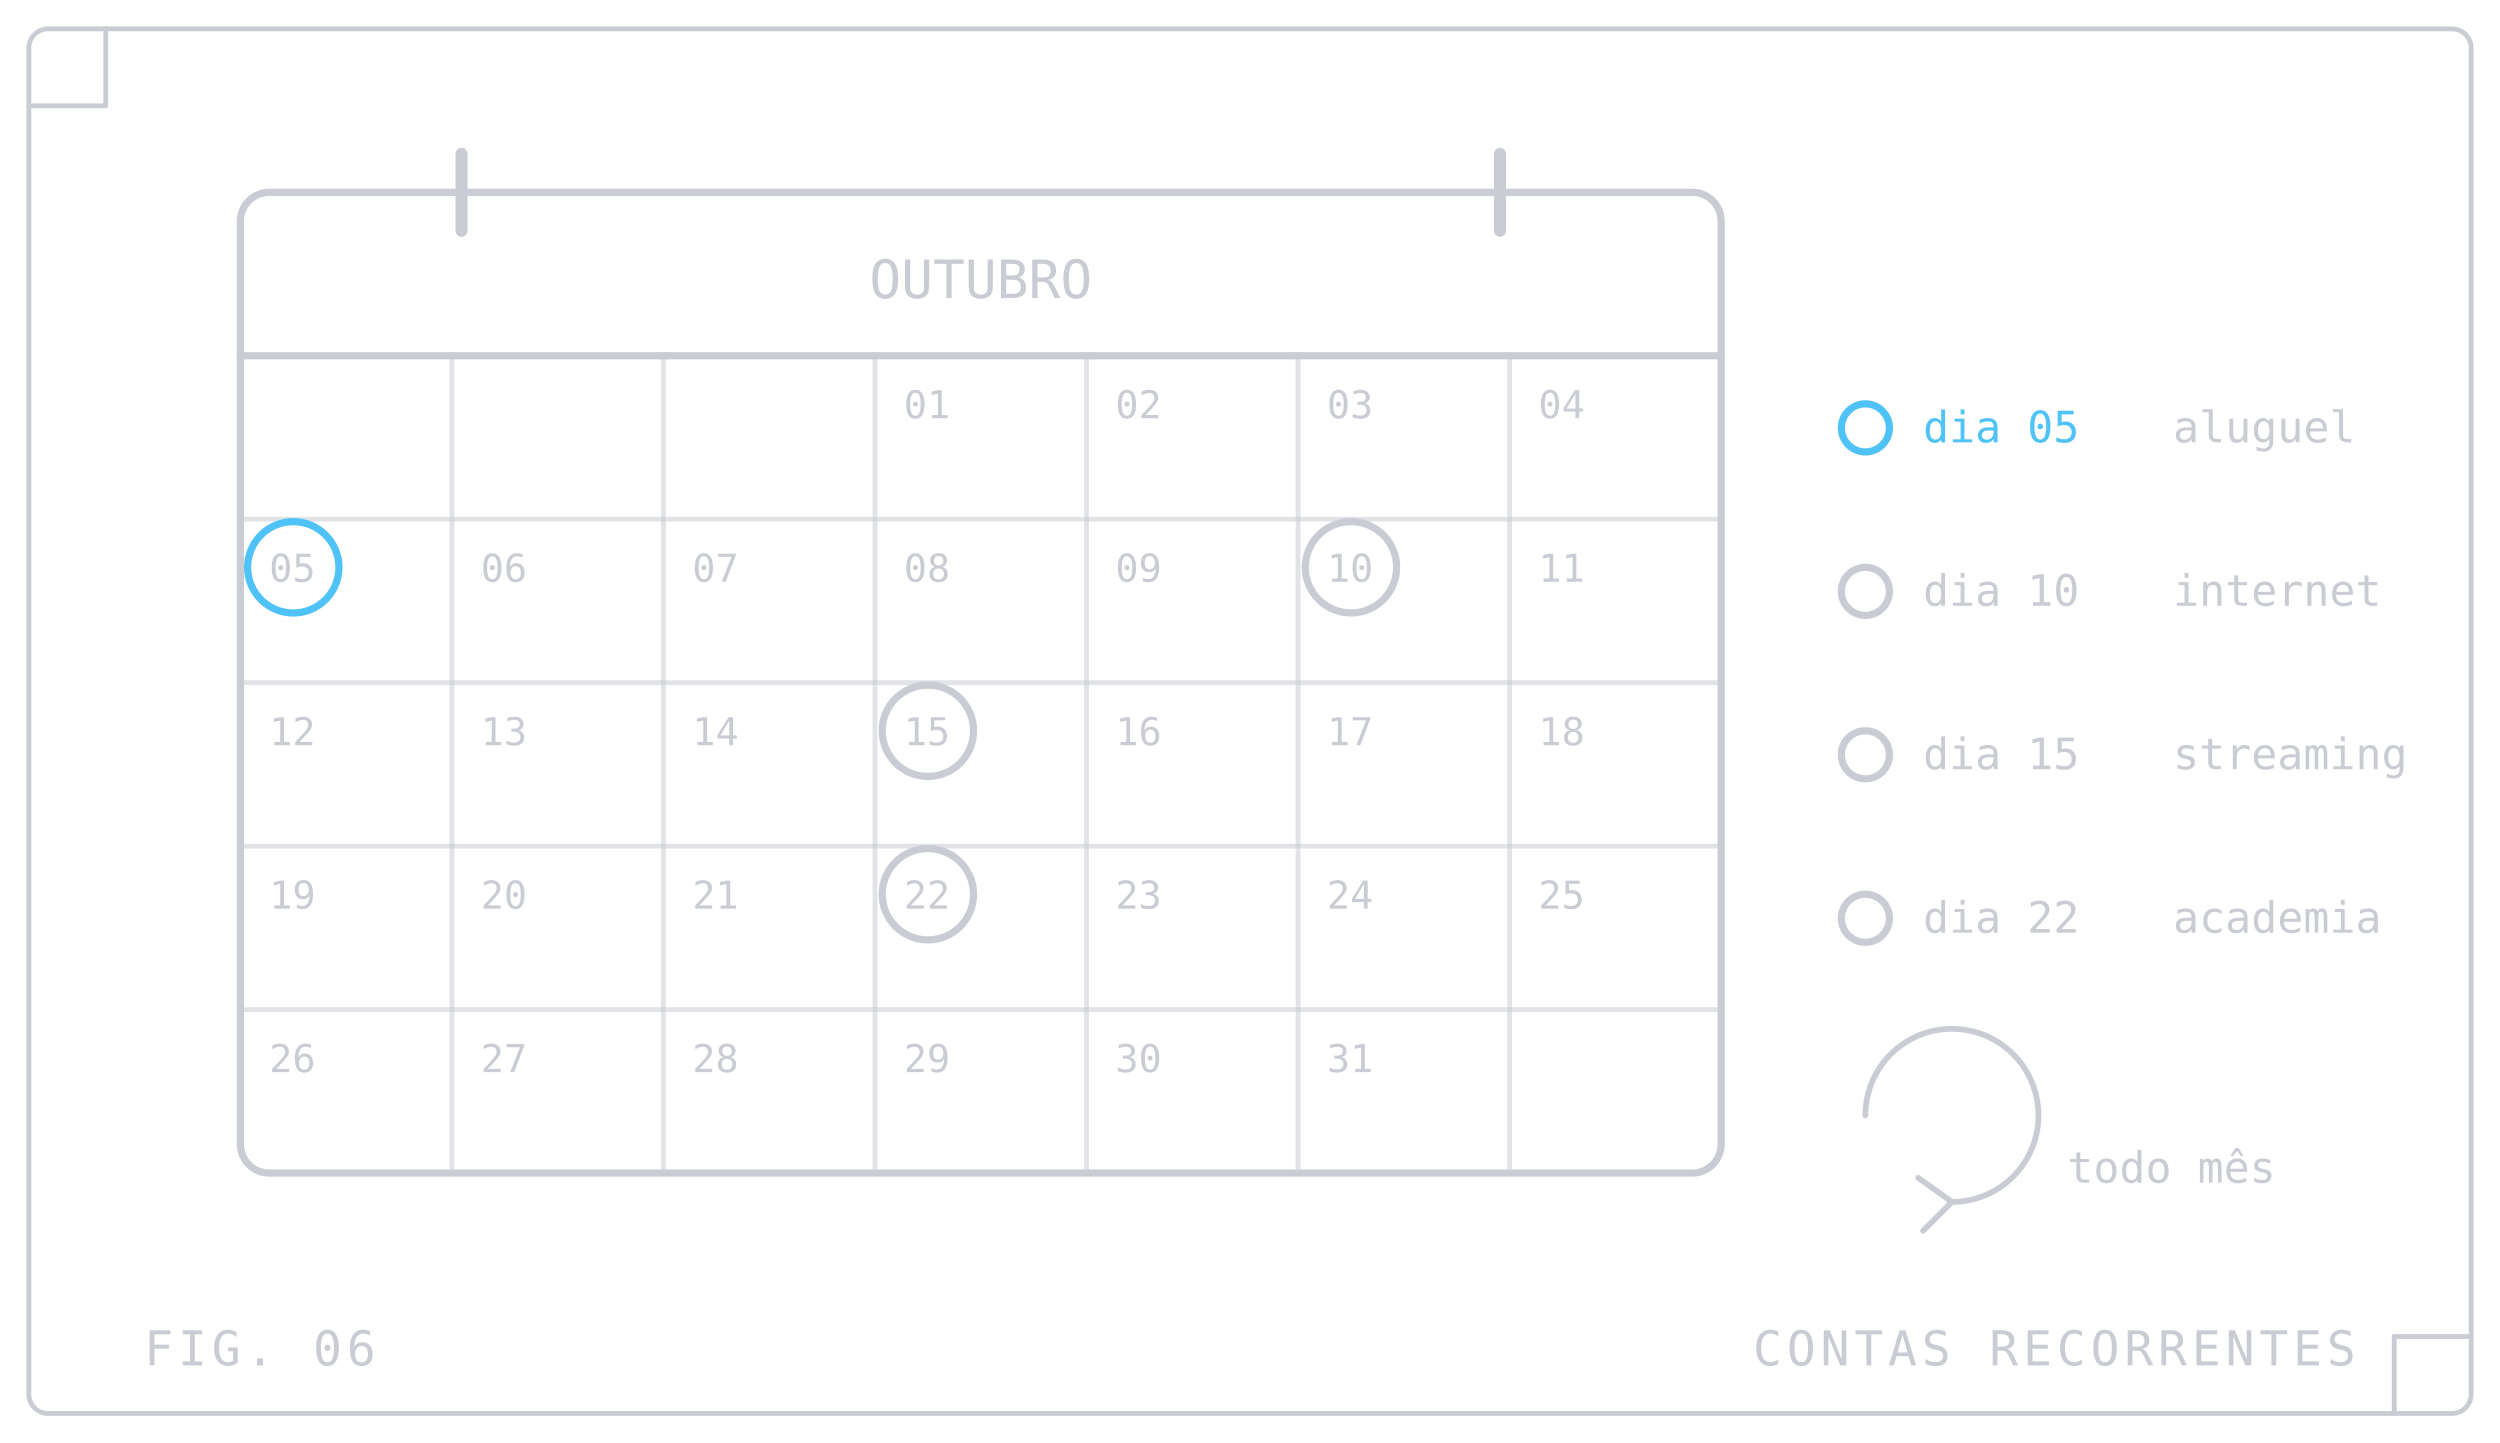
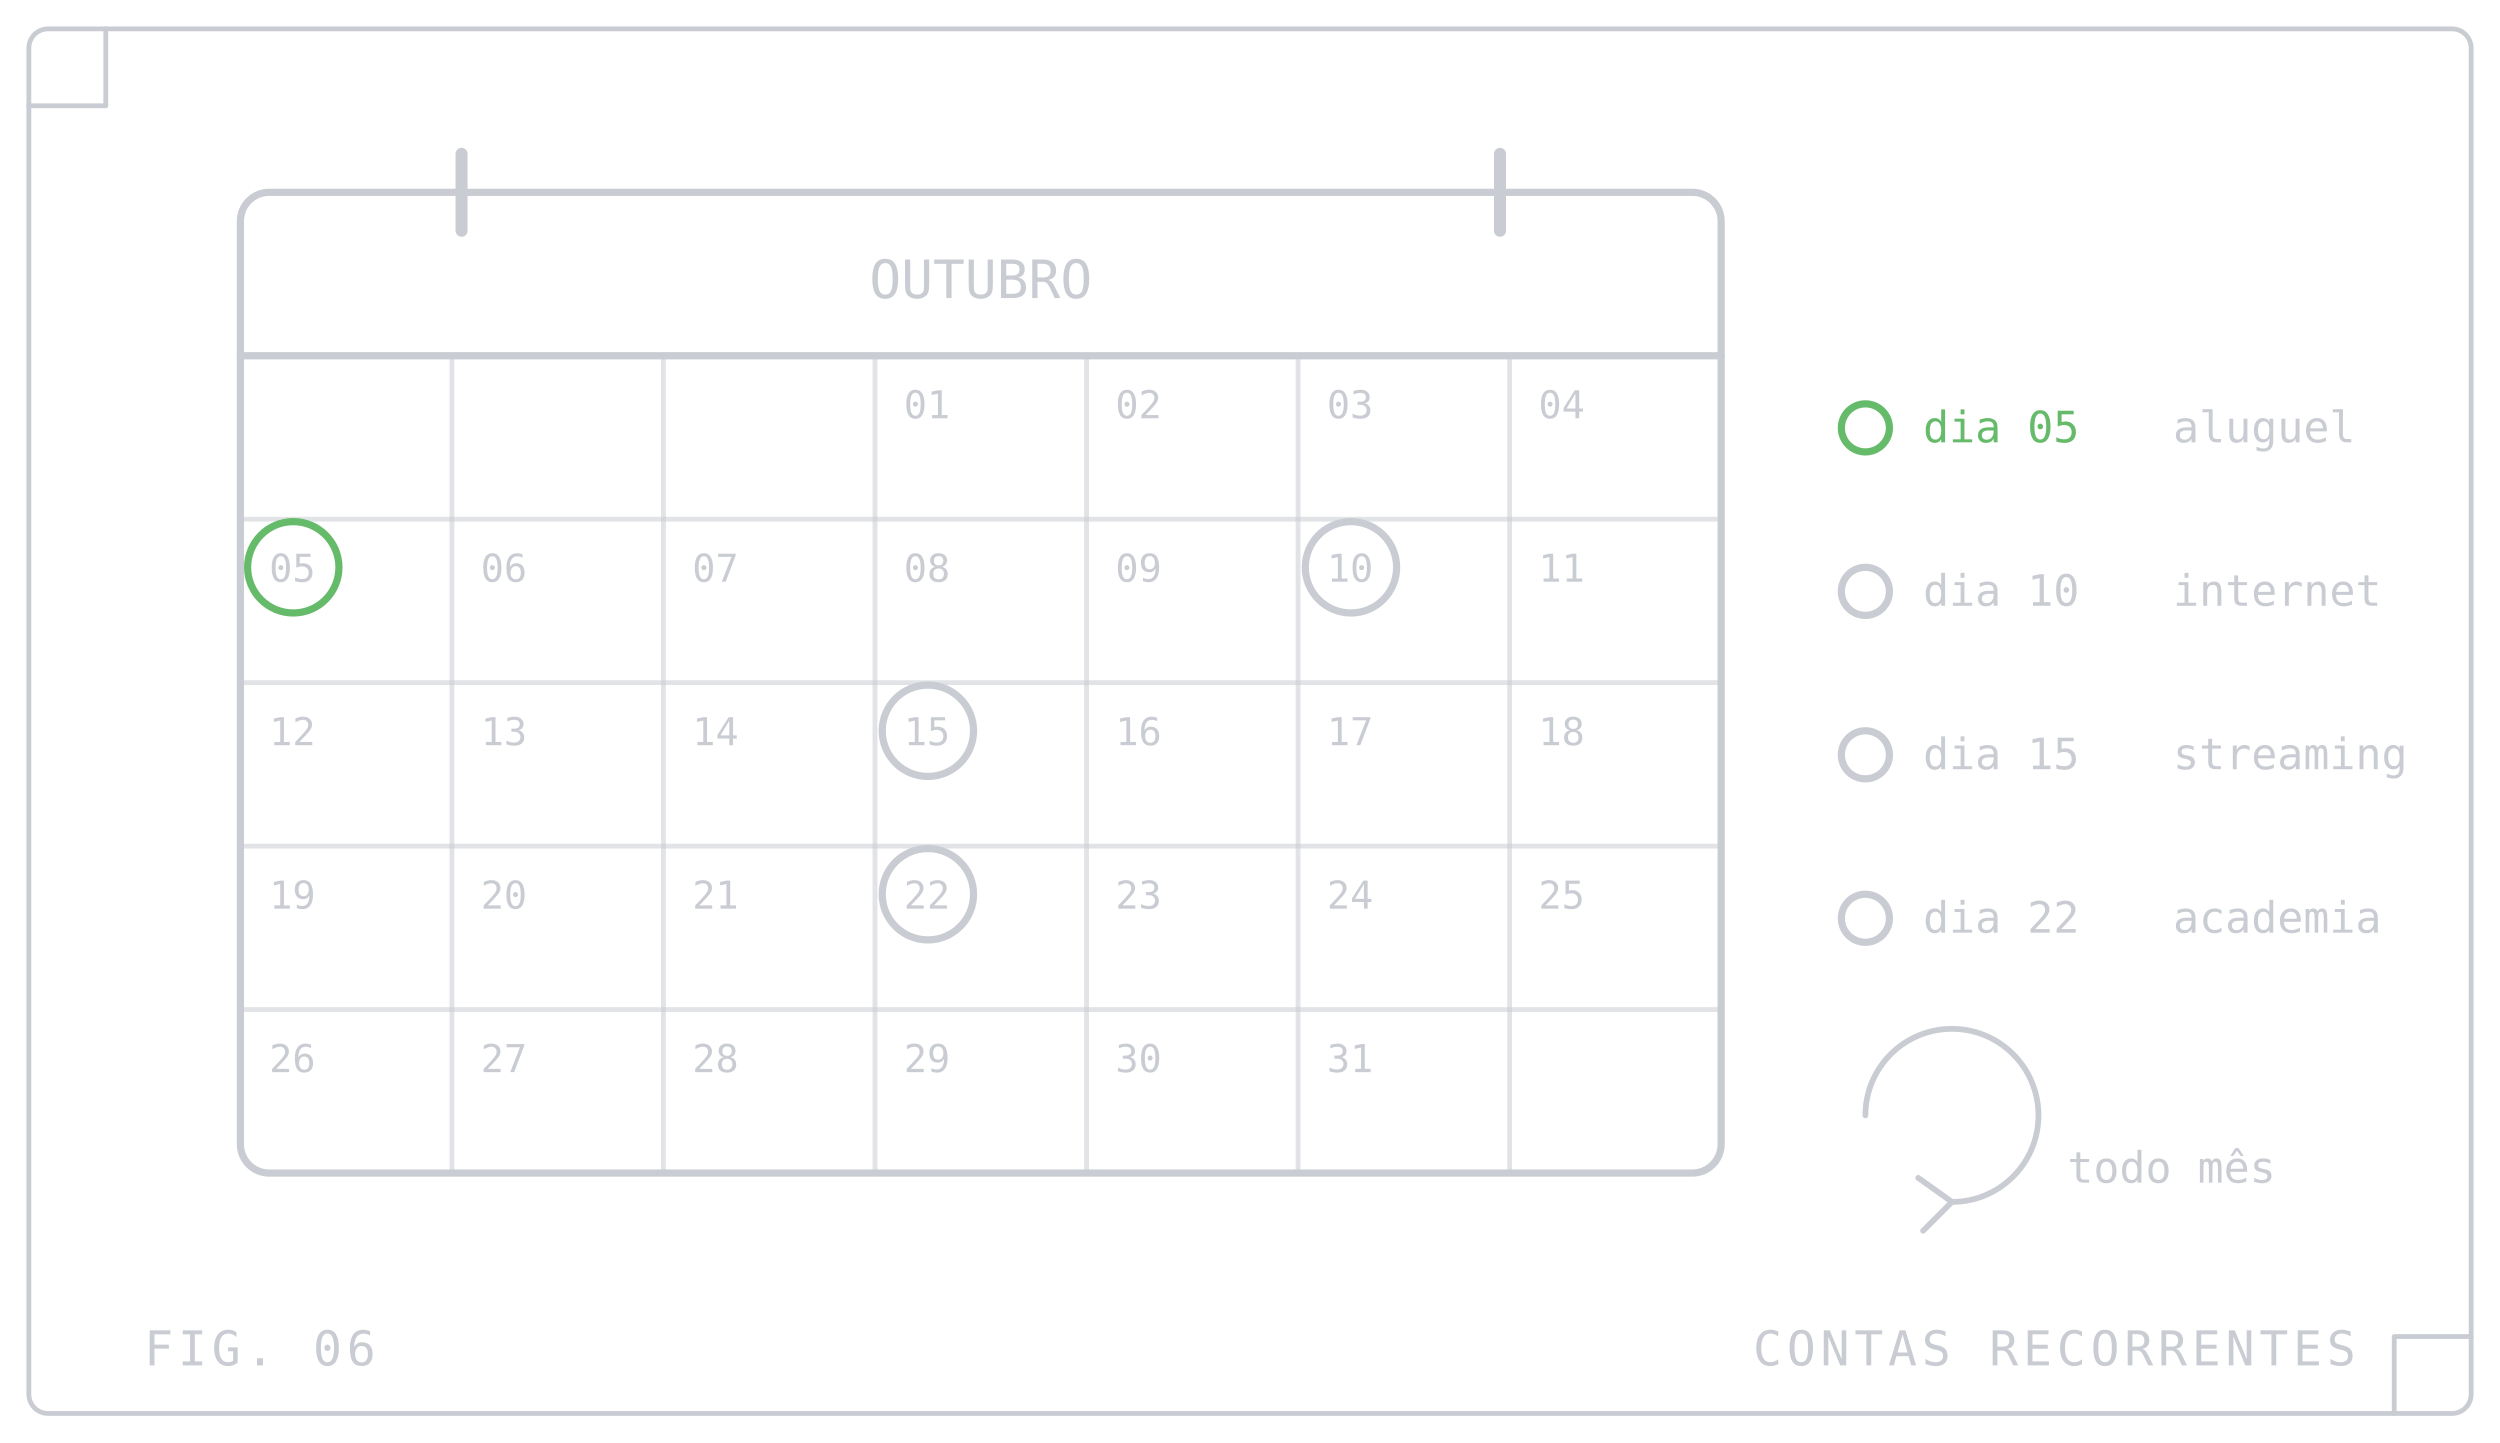
<svg xmlns="http://www.w3.org/2000/svg" viewBox="0 0 520 300" fill="none" stroke="#c9ccd2" stroke-width="1.5" stroke-linecap="round" stroke-linejoin="round" font-family="Fira Code, monospace">
  <rect x="6" y="6" width="508" height="288" rx="4" stroke-width="1" />
  <path d="M6 22h16M22 6v16M514 278h-16M498 294v-16" stroke-width="1" />
  <rect x="50" y="40" width="308" height="204" rx="6" />
  <path d="M50 74h308" />
  <path d="M96 32v16M312 32v16" stroke-width="2.5" />
  <text x="204.0" y="62" fill="#c9ccd2" stroke="none" font-size="11" text-anchor="middle">OUTUBRO</text>
  <path d="M94 74v170" stroke-width="1" opacity=".55" />
  <path d="M138 74v170" stroke-width="1" opacity=".55" />
  <path d="M182 74v170" stroke-width="1" opacity=".55" />
  <path d="M226 74v170" stroke-width="1" opacity=".55" />
  <path d="M270 74v170" stroke-width="1" opacity=".55" />
  <path d="M314 74v170" stroke-width="1" opacity=".55" />
  <path d="M50 108h308" stroke-width="1" opacity=".55" />
  <path d="M50 142h308" stroke-width="1" opacity=".55" />
  <path d="M50 176h308" stroke-width="1" opacity=".55" />
  <path d="M50 210h308" stroke-width="1" opacity=".55" />
  <text x="188" y="87" fill="#c9ccd2" stroke="none" font-size="8" text-anchor="start">01</text>
  <text x="232" y="87" fill="#c9ccd2" stroke="none" font-size="8" text-anchor="start">02</text>
  <text x="276" y="87" fill="#c9ccd2" stroke="none" font-size="8" text-anchor="start">03</text>
  <text x="320" y="87" fill="#c9ccd2" stroke="none" font-size="8" text-anchor="start">04</text>
  <text x="56" y="121" fill="#c9ccd2" stroke="none" font-size="8" text-anchor="start">05</text>
-   <circle cx="61" cy="118" r="9.5" stroke="#4fc3f7" />
+   <circle cx="61" cy="118" r="9.5" stroke="#66bb6a" />
  <text x="100" y="121" fill="#c9ccd2" stroke="none" font-size="8" text-anchor="start">06</text>
  <text x="144" y="121" fill="#c9ccd2" stroke="none" font-size="8" text-anchor="start">07</text>
  <text x="188" y="121" fill="#c9ccd2" stroke="none" font-size="8" text-anchor="start">08</text>
  <text x="232" y="121" fill="#c9ccd2" stroke="none" font-size="8" text-anchor="start">09</text>
  <text x="276" y="121" fill="#c9ccd2" stroke="none" font-size="8" text-anchor="start">10</text>
  <circle cx="281" cy="118" r="9.5" stroke="#c9ccd2" />
  <text x="320" y="121" fill="#c9ccd2" stroke="none" font-size="8" text-anchor="start">11</text>
  <text x="56" y="155" fill="#c9ccd2" stroke="none" font-size="8" text-anchor="start">12</text>
  <text x="100" y="155" fill="#c9ccd2" stroke="none" font-size="8" text-anchor="start">13</text>
  <text x="144" y="155" fill="#c9ccd2" stroke="none" font-size="8" text-anchor="start">14</text>
  <text x="188" y="155" fill="#c9ccd2" stroke="none" font-size="8" text-anchor="start">15</text>
  <circle cx="193" cy="152" r="9.5" stroke="#c9ccd2" />
  <text x="232" y="155" fill="#c9ccd2" stroke="none" font-size="8" text-anchor="start">16</text>
  <text x="276" y="155" fill="#c9ccd2" stroke="none" font-size="8" text-anchor="start">17</text>
  <text x="320" y="155" fill="#c9ccd2" stroke="none" font-size="8" text-anchor="start">18</text>
  <text x="56" y="189" fill="#c9ccd2" stroke="none" font-size="8" text-anchor="start">19</text>
  <text x="100" y="189" fill="#c9ccd2" stroke="none" font-size="8" text-anchor="start">20</text>
  <text x="144" y="189" fill="#c9ccd2" stroke="none" font-size="8" text-anchor="start">21</text>
  <text x="188" y="189" fill="#c9ccd2" stroke="none" font-size="8" text-anchor="start">22</text>
  <circle cx="193" cy="186" r="9.5" stroke="#c9ccd2" />
  <text x="232" y="189" fill="#c9ccd2" stroke="none" font-size="8" text-anchor="start">23</text>
  <text x="276" y="189" fill="#c9ccd2" stroke="none" font-size="8" text-anchor="start">24</text>
  <text x="320" y="189" fill="#c9ccd2" stroke="none" font-size="8" text-anchor="start">25</text>
  <text x="56" y="223" fill="#c9ccd2" stroke="none" font-size="8" text-anchor="start">26</text>
  <text x="100" y="223" fill="#c9ccd2" stroke="none" font-size="8" text-anchor="start">27</text>
  <text x="144" y="223" fill="#c9ccd2" stroke="none" font-size="8" text-anchor="start">28</text>
  <text x="188" y="223" fill="#c9ccd2" stroke="none" font-size="8" text-anchor="start">29</text>
  <text x="232" y="223" fill="#c9ccd2" stroke="none" font-size="8" text-anchor="start">30</text>
  <text x="276" y="223" fill="#c9ccd2" stroke="none" font-size="8" text-anchor="start">31</text>
-   <circle cx="388" cy="89" r="5" stroke="#4fc3f7" />
-   <text x="400" y="92" fill="#4fc3f7" stroke="none" font-size="9" text-anchor="start">dia 05</text>
+   <circle cx="388" cy="89" r="5" stroke="#66bb6a" />
+   <text x="400" y="92" fill="#66bb6a" stroke="none" font-size="9" text-anchor="start">dia 05</text>
  <text x="452" y="92" fill="#c9ccd2" stroke="none" font-size="9" text-anchor="start">aluguel</text>
  <circle cx="388" cy="123" r="5" stroke="#c9ccd2" />
  <text x="400" y="126" fill="#c9ccd2" stroke="none" font-size="9" text-anchor="start">dia 10</text>
  <text x="452" y="126" fill="#c9ccd2" stroke="none" font-size="9" text-anchor="start">internet</text>
  <circle cx="388" cy="157" r="5" stroke="#c9ccd2" />
  <text x="400" y="160" fill="#c9ccd2" stroke="none" font-size="9" text-anchor="start">dia 15</text>
  <text x="452" y="160" fill="#c9ccd2" stroke="none" font-size="9" text-anchor="start">streaming</text>
  <circle cx="388" cy="191" r="5" stroke="#c9ccd2" />
  <text x="400" y="194" fill="#c9ccd2" stroke="none" font-size="9" text-anchor="start">dia 22</text>
  <text x="452" y="194" fill="#c9ccd2" stroke="none" font-size="9" text-anchor="start">academia</text>
  <path d="M388 232a18 18 0 1 1 18 18" stroke-width="1.2" />
  <path d="M406 250l-7 -5M406 250l-6 6" stroke-width="1.2" />
  <text x="430" y="246" fill="#c9ccd2" stroke="none" font-size="9" text-anchor="start">todo mês</text>
  <g fill="#c9ccd2" stroke="none" font-size="10" letter-spacing="1">
    <text x="30" y="284">FIG. 06</text>
    <text x="490" y="284" text-anchor="end">CONTAS RECORRENTES</text>
  </g>
</svg>
